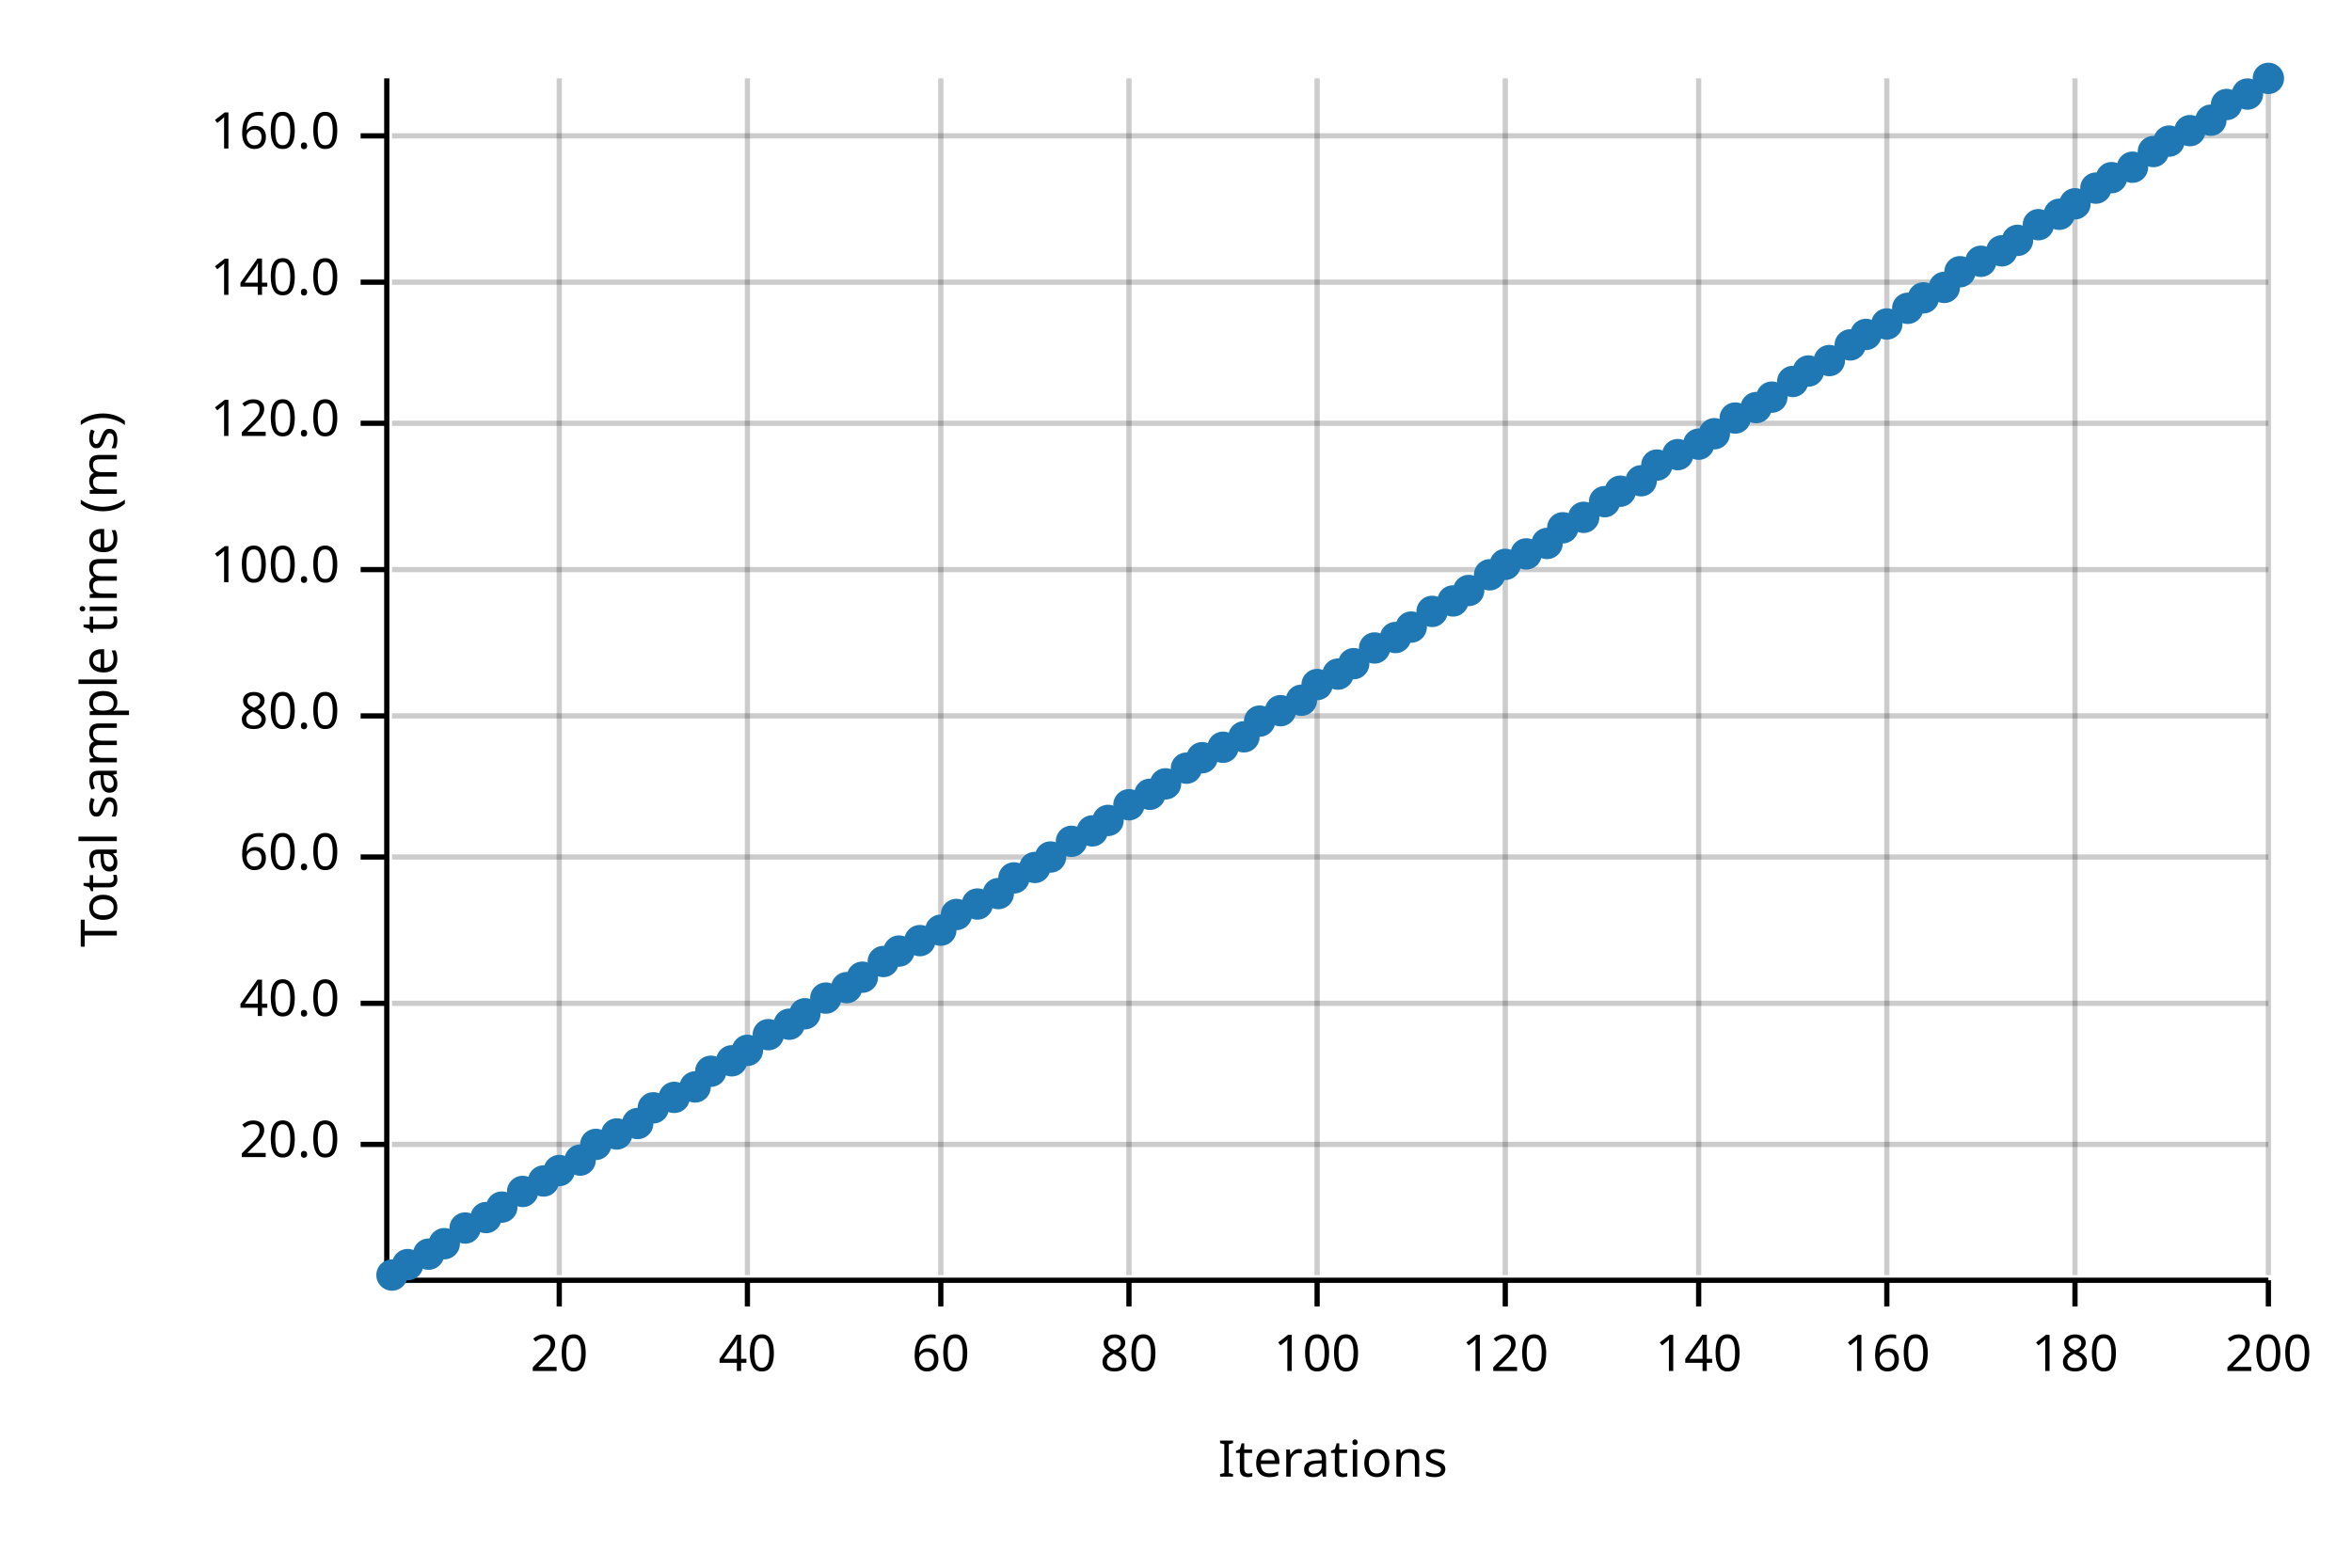
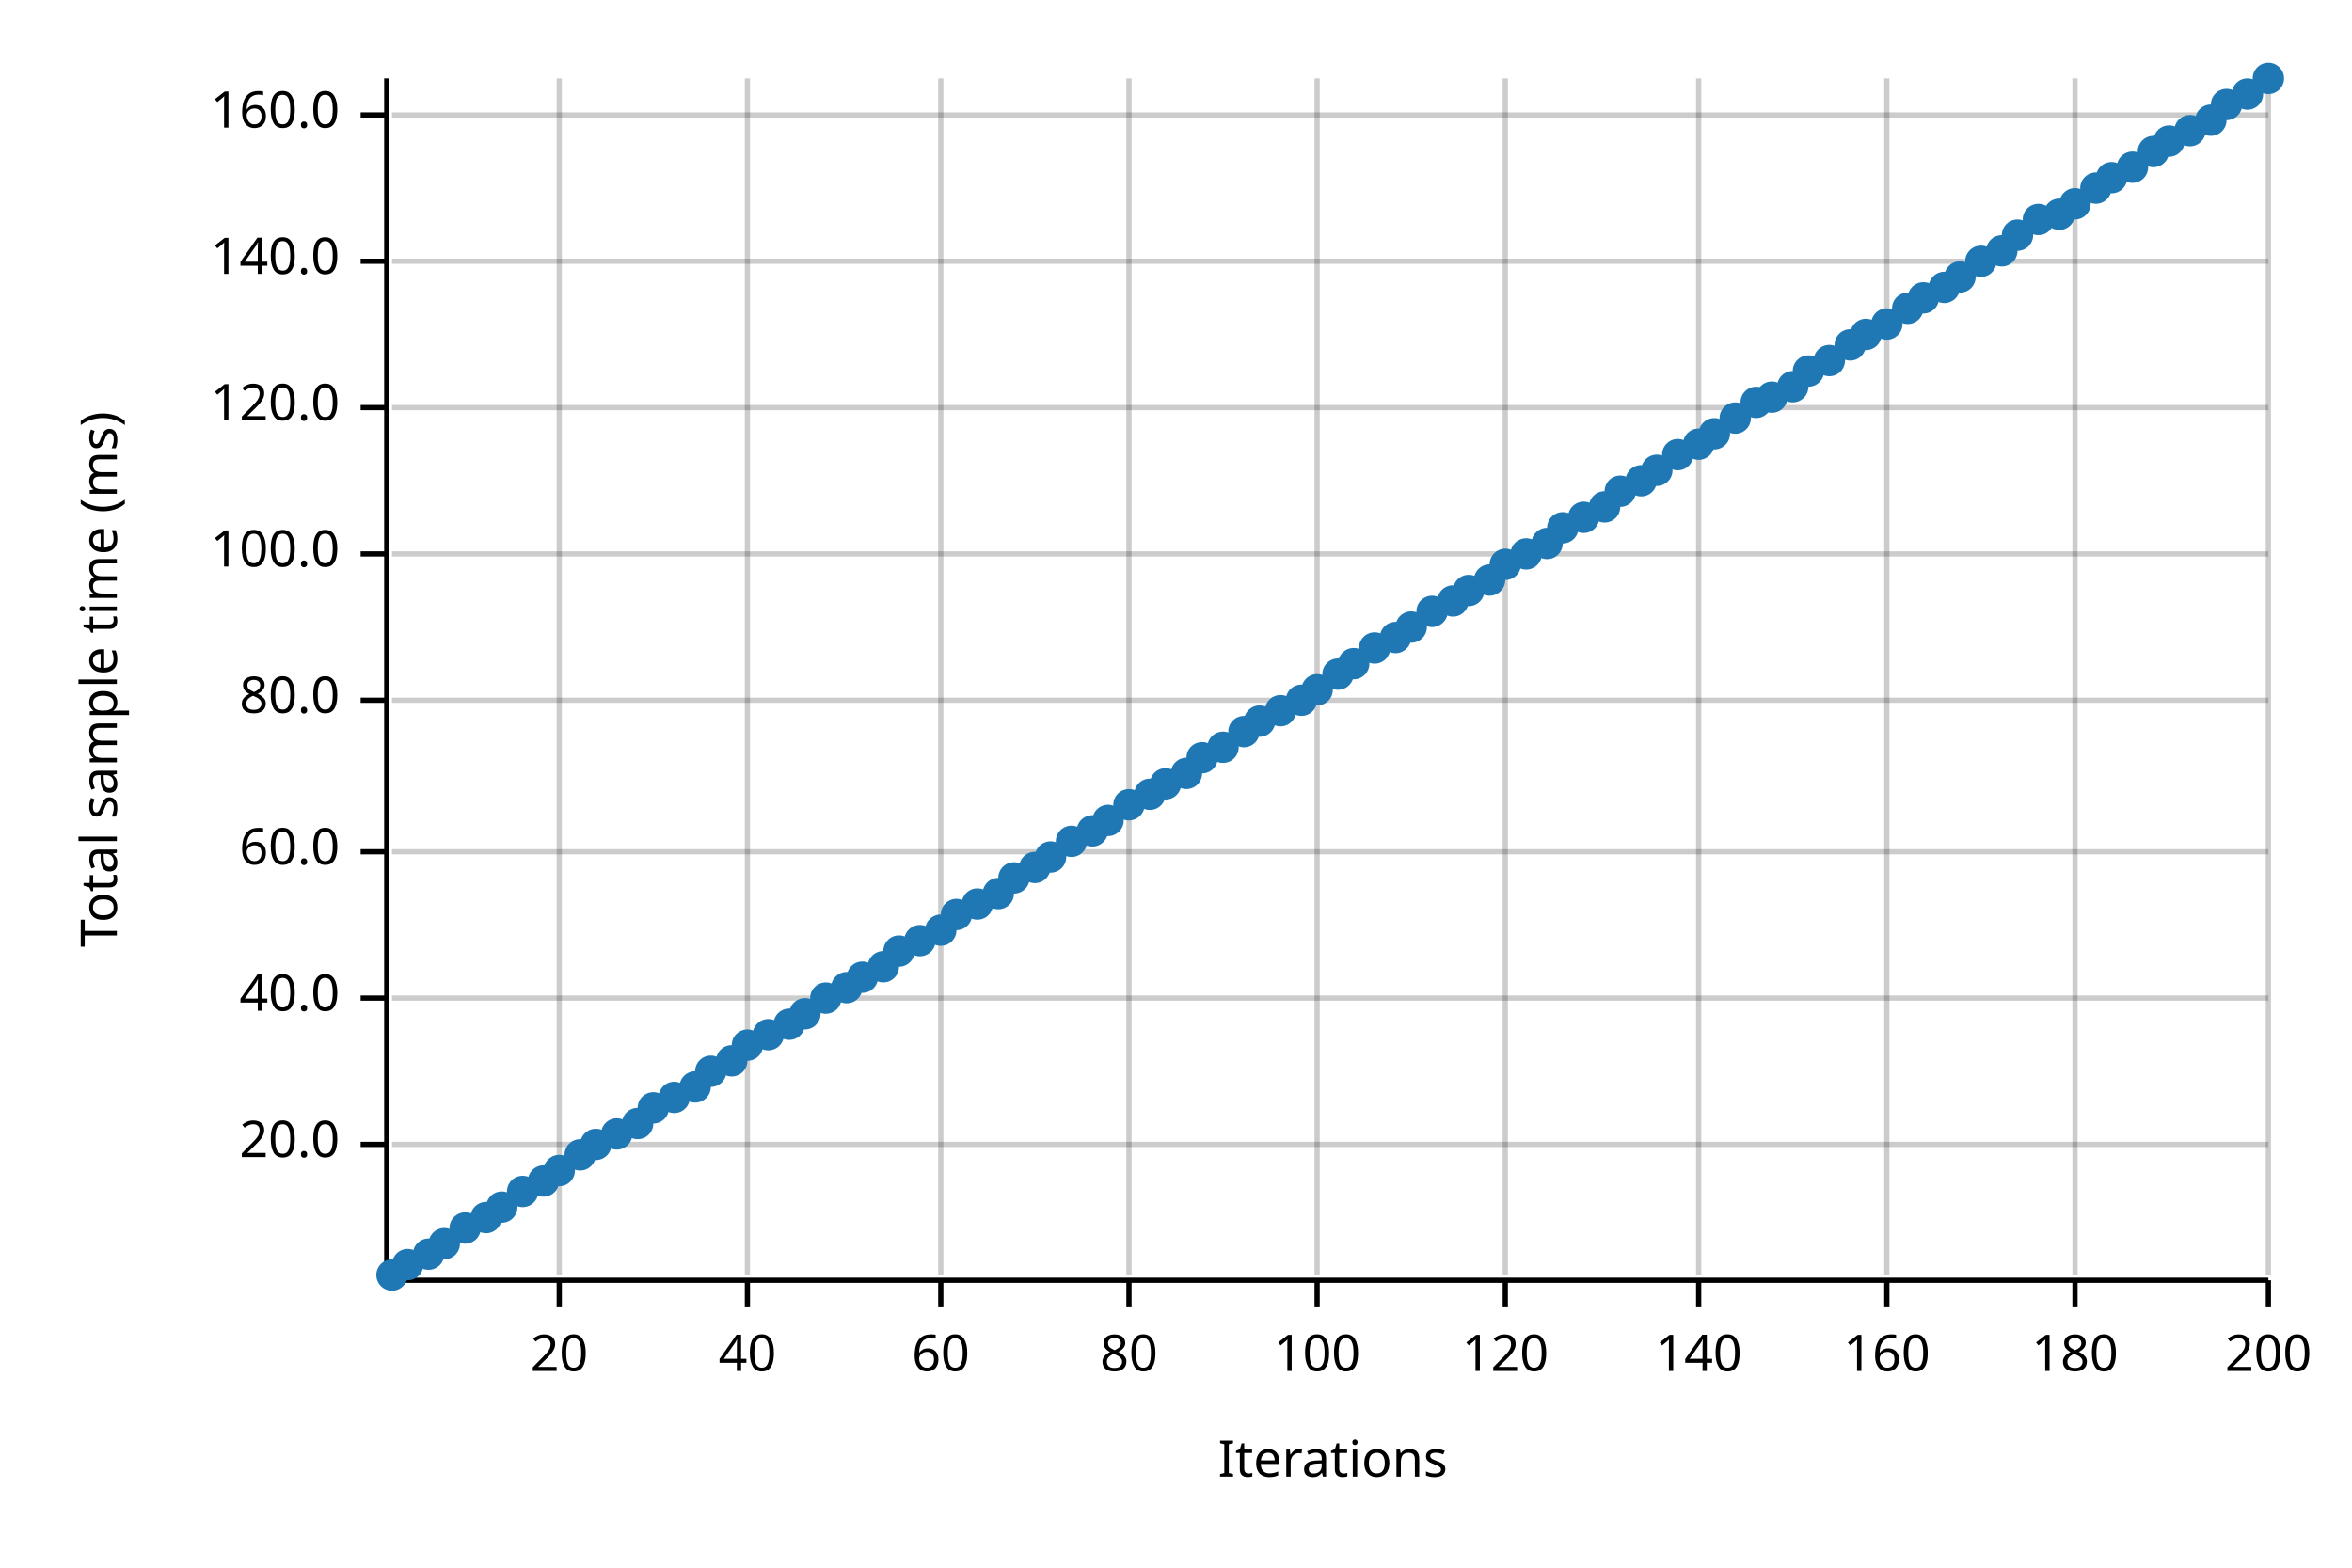
<svg xmlns="http://www.w3.org/2000/svg" width="450" height="300" viewBox="0 0 450 300">
  <text x="15" y="130" dy="0.76em" text-anchor="middle" font-family="sans-serif" font-size="9.677" opacity="1" fill="#000000" transform="rotate(270, 15, 130)">
Total sample time (ms)
</text>
  <text x="255" y="285" dy="-0.5ex" text-anchor="middle" font-family="sans-serif" font-size="9.677" opacity="1" fill="#000000">
Iterations
</text>
  <line opacity="0.2" stroke="#000000" stroke-width="1" x1="107" y1="244" x2="107" y2="15" />
  <line opacity="0.2" stroke="#000000" stroke-width="1" x1="143" y1="244" x2="143" y2="15" />
  <line opacity="0.2" stroke="#000000" stroke-width="1" x1="180" y1="244" x2="180" y2="15" />
  <line opacity="0.2" stroke="#000000" stroke-width="1" x1="216" y1="244" x2="216" y2="15" />
  <line opacity="0.2" stroke="#000000" stroke-width="1" x1="252" y1="244" x2="252" y2="15" />
  <line opacity="0.2" stroke="#000000" stroke-width="1" x1="288" y1="244" x2="288" y2="15" />
  <line opacity="0.2" stroke="#000000" stroke-width="1" x1="325" y1="244" x2="325" y2="15" />
  <line opacity="0.2" stroke="#000000" stroke-width="1" x1="361" y1="244" x2="361" y2="15" />
  <line opacity="0.2" stroke="#000000" stroke-width="1" x1="397" y1="244" x2="397" y2="15" />
  <line opacity="0.2" stroke="#000000" stroke-width="1" x1="434" y1="244" x2="434" y2="15" />
  <line opacity="0.2" stroke="#000000" stroke-width="1" x1="75" y1="219" x2="434" y2="219" />
-   <line opacity="0.2" stroke="#000000" stroke-width="1" x1="75" y1="192" x2="434" y2="192" />
-   <line opacity="0.2" stroke="#000000" stroke-width="1" x1="75" y1="164" x2="434" y2="164" />
-   <line opacity="0.2" stroke="#000000" stroke-width="1" x1="75" y1="137" x2="434" y2="137" />
-   <line opacity="0.2" stroke="#000000" stroke-width="1" x1="75" y1="109" x2="434" y2="109" />
-   <line opacity="0.2" stroke="#000000" stroke-width="1" x1="75" y1="81" x2="434" y2="81" />
-   <line opacity="0.2" stroke="#000000" stroke-width="1" x1="75" y1="54" x2="434" y2="54" />
-   <line opacity="0.2" stroke="#000000" stroke-width="1" x1="75" y1="26" x2="434" y2="26" />
+   <line opacity="0.2" stroke="#000000" stroke-width="1" x1="75" y1="191" x2="434" y2="191" />
+   <line opacity="0.2" stroke="#000000" stroke-width="1" x1="75" y1="163" x2="434" y2="163" />
+   <line opacity="0.2" stroke="#000000" stroke-width="1" x1="75" y1="134" x2="434" y2="134" />
+   <line opacity="0.2" stroke="#000000" stroke-width="1" x1="75" y1="106" x2="434" y2="106" />
+   <line opacity="0.2" stroke="#000000" stroke-width="1" x1="75" y1="78" x2="434" y2="78" />
+   <line opacity="0.2" stroke="#000000" stroke-width="1" x1="75" y1="50" x2="434" y2="50" />
+   <line opacity="0.2" stroke="#000000" stroke-width="1" x1="75" y1="22" x2="434" y2="22" />
  <polyline fill="none" opacity="1" stroke="#000000" stroke-width="1" points="74,15 74,244 " />
  <text x="65" y="219" dy="0.5ex" text-anchor="end" font-family="sans-serif" font-size="9.677" opacity="1" fill="#000000">
20.0
</text>
  <polyline fill="none" opacity="1" stroke="#000000" stroke-width="1" points="69,219 74,219 " />
-   <text x="65" y="192" dy="0.5ex" text-anchor="end" font-family="sans-serif" font-size="9.677" opacity="1" fill="#000000">
+   <text x="65" y="191" dy="0.5ex" text-anchor="end" font-family="sans-serif" font-size="9.677" opacity="1" fill="#000000">
40.0
</text>
-   <polyline fill="none" opacity="1" stroke="#000000" stroke-width="1" points="69,192 74,192 " />
-   <text x="65" y="164" dy="0.5ex" text-anchor="end" font-family="sans-serif" font-size="9.677" opacity="1" fill="#000000">
+   <polyline fill="none" opacity="1" stroke="#000000" stroke-width="1" points="69,191 74,191 " />
+   <text x="65" y="163" dy="0.5ex" text-anchor="end" font-family="sans-serif" font-size="9.677" opacity="1" fill="#000000">
60.0
</text>
-   <polyline fill="none" opacity="1" stroke="#000000" stroke-width="1" points="69,164 74,164 " />
-   <text x="65" y="137" dy="0.5ex" text-anchor="end" font-family="sans-serif" font-size="9.677" opacity="1" fill="#000000">
+   <polyline fill="none" opacity="1" stroke="#000000" stroke-width="1" points="69,163 74,163 " />
+   <text x="65" y="134" dy="0.5ex" text-anchor="end" font-family="sans-serif" font-size="9.677" opacity="1" fill="#000000">
80.0
</text>
-   <polyline fill="none" opacity="1" stroke="#000000" stroke-width="1" points="69,137 74,137 " />
-   <text x="65" y="109" dy="0.5ex" text-anchor="end" font-family="sans-serif" font-size="9.677" opacity="1" fill="#000000">
+   <polyline fill="none" opacity="1" stroke="#000000" stroke-width="1" points="69,134 74,134 " />
+   <text x="65" y="106" dy="0.5ex" text-anchor="end" font-family="sans-serif" font-size="9.677" opacity="1" fill="#000000">
100.0
</text>
-   <polyline fill="none" opacity="1" stroke="#000000" stroke-width="1" points="69,109 74,109 " />
-   <text x="65" y="81" dy="0.5ex" text-anchor="end" font-family="sans-serif" font-size="9.677" opacity="1" fill="#000000">
+   <polyline fill="none" opacity="1" stroke="#000000" stroke-width="1" points="69,106 74,106 " />
+   <text x="65" y="78" dy="0.5ex" text-anchor="end" font-family="sans-serif" font-size="9.677" opacity="1" fill="#000000">
120.0
</text>
-   <polyline fill="none" opacity="1" stroke="#000000" stroke-width="1" points="69,81 74,81 " />
-   <text x="65" y="54" dy="0.5ex" text-anchor="end" font-family="sans-serif" font-size="9.677" opacity="1" fill="#000000">
+   <polyline fill="none" opacity="1" stroke="#000000" stroke-width="1" points="69,78 74,78 " />
+   <text x="65" y="50" dy="0.5ex" text-anchor="end" font-family="sans-serif" font-size="9.677" opacity="1" fill="#000000">
140.0
</text>
-   <polyline fill="none" opacity="1" stroke="#000000" stroke-width="1" points="69,54 74,54 " />
-   <text x="65" y="26" dy="0.5ex" text-anchor="end" font-family="sans-serif" font-size="9.677" opacity="1" fill="#000000">
+   <polyline fill="none" opacity="1" stroke="#000000" stroke-width="1" points="69,50 74,50 " />
+   <text x="65" y="22" dy="0.5ex" text-anchor="end" font-family="sans-serif" font-size="9.677" opacity="1" fill="#000000">
160.0
</text>
-   <polyline fill="none" opacity="1" stroke="#000000" stroke-width="1" points="69,26 74,26 " />
+   <polyline fill="none" opacity="1" stroke="#000000" stroke-width="1" points="69,22 74,22 " />
  <polyline fill="none" opacity="1" stroke="#000000" stroke-width="1" points="75,245 434,245 " />
  <text x="107" y="255" dy="0.76em" text-anchor="middle" font-family="sans-serif" font-size="9.677" opacity="1" fill="#000000">
20
</text>
  <polyline fill="none" opacity="1" stroke="#000000" stroke-width="1" points="107,245 107,250 " />
  <text x="143" y="255" dy="0.76em" text-anchor="middle" font-family="sans-serif" font-size="9.677" opacity="1" fill="#000000">
40
</text>
  <polyline fill="none" opacity="1" stroke="#000000" stroke-width="1" points="143,245 143,250 " />
  <text x="180" y="255" dy="0.76em" text-anchor="middle" font-family="sans-serif" font-size="9.677" opacity="1" fill="#000000">
60
</text>
  <polyline fill="none" opacity="1" stroke="#000000" stroke-width="1" points="180,245 180,250 " />
  <text x="216" y="255" dy="0.76em" text-anchor="middle" font-family="sans-serif" font-size="9.677" opacity="1" fill="#000000">
80
</text>
  <polyline fill="none" opacity="1" stroke="#000000" stroke-width="1" points="216,245 216,250 " />
  <text x="252" y="255" dy="0.76em" text-anchor="middle" font-family="sans-serif" font-size="9.677" opacity="1" fill="#000000">
100
</text>
  <polyline fill="none" opacity="1" stroke="#000000" stroke-width="1" points="252,245 252,250 " />
  <text x="288" y="255" dy="0.76em" text-anchor="middle" font-family="sans-serif" font-size="9.677" opacity="1" fill="#000000">
120
</text>
  <polyline fill="none" opacity="1" stroke="#000000" stroke-width="1" points="288,245 288,250 " />
  <text x="325" y="255" dy="0.76em" text-anchor="middle" font-family="sans-serif" font-size="9.677" opacity="1" fill="#000000">
140
</text>
  <polyline fill="none" opacity="1" stroke="#000000" stroke-width="1" points="325,245 325,250 " />
  <text x="361" y="255" dy="0.76em" text-anchor="middle" font-family="sans-serif" font-size="9.677" opacity="1" fill="#000000">
160
</text>
  <polyline fill="none" opacity="1" stroke="#000000" stroke-width="1" points="361,245 361,250 " />
  <text x="397" y="255" dy="0.76em" text-anchor="middle" font-family="sans-serif" font-size="9.677" opacity="1" fill="#000000">
180
</text>
  <polyline fill="none" opacity="1" stroke="#000000" stroke-width="1" points="397,245 397,250 " />
  <text x="434" y="255" dy="0.76em" text-anchor="middle" font-family="sans-serif" font-size="9.677" opacity="1" fill="#000000">
200
</text>
  <polyline fill="none" opacity="1" stroke="#000000" stroke-width="1" points="434,245 434,250 " />
  <circle cx="75" cy="244" r="3" opacity="1" fill="#1F78B4" stroke="none" stroke-width="1" />
  <circle cx="78" cy="242" r="3" opacity="1" fill="#1F78B4" stroke="none" stroke-width="1" />
  <circle cx="82" cy="240" r="3" opacity="1" fill="#1F78B4" stroke="none" stroke-width="1" />
  <circle cx="85" cy="238" r="3" opacity="1" fill="#1F78B4" stroke="none" stroke-width="1" />
  <circle cx="89" cy="235" r="3" opacity="1" fill="#1F78B4" stroke="none" stroke-width="1" />
  <circle cx="93" cy="233" r="3" opacity="1" fill="#1F78B4" stroke="none" stroke-width="1" />
  <circle cx="96" cy="231" r="3" opacity="1" fill="#1F78B4" stroke="none" stroke-width="1" />
  <circle cx="100" cy="228" r="3" opacity="1" fill="#1F78B4" stroke="none" stroke-width="1" />
  <circle cx="104" cy="226" r="3" opacity="1" fill="#1F78B4" stroke="none" stroke-width="1" />
  <circle cx="107" cy="224" r="3" opacity="1" fill="#1F78B4" stroke="none" stroke-width="1" />
-   <circle cx="111" cy="222" r="3" opacity="1" fill="#1F78B4" stroke="none" stroke-width="1" />
+   <circle cx="111" cy="221" r="3" opacity="1" fill="#1F78B4" stroke="none" stroke-width="1" />
  <circle cx="114" cy="219" r="3" opacity="1" fill="#1F78B4" stroke="none" stroke-width="1" />
  <circle cx="118" cy="217" r="3" opacity="1" fill="#1F78B4" stroke="none" stroke-width="1" />
  <circle cx="122" cy="215" r="3" opacity="1" fill="#1F78B4" stroke="none" stroke-width="1" />
  <circle cx="125" cy="212" r="3" opacity="1" fill="#1F78B4" stroke="none" stroke-width="1" />
  <circle cx="129" cy="210" r="3" opacity="1" fill="#1F78B4" stroke="none" stroke-width="1" />
  <circle cx="133" cy="208" r="3" opacity="1" fill="#1F78B4" stroke="none" stroke-width="1" />
  <circle cx="136" cy="205" r="3" opacity="1" fill="#1F78B4" stroke="none" stroke-width="1" />
  <circle cx="140" cy="203" r="3" opacity="1" fill="#1F78B4" stroke="none" stroke-width="1" />
-   <circle cx="143" cy="201" r="3" opacity="1" fill="#1F78B4" stroke="none" stroke-width="1" />
+   <circle cx="143" cy="200" r="3" opacity="1" fill="#1F78B4" stroke="none" stroke-width="1" />
  <circle cx="147" cy="198" r="3" opacity="1" fill="#1F78B4" stroke="none" stroke-width="1" />
  <circle cx="151" cy="196" r="3" opacity="1" fill="#1F78B4" stroke="none" stroke-width="1" />
  <circle cx="154" cy="194" r="3" opacity="1" fill="#1F78B4" stroke="none" stroke-width="1" />
  <circle cx="158" cy="191" r="3" opacity="1" fill="#1F78B4" stroke="none" stroke-width="1" />
  <circle cx="162" cy="189" r="3" opacity="1" fill="#1F78B4" stroke="none" stroke-width="1" />
  <circle cx="165" cy="187" r="3" opacity="1" fill="#1F78B4" stroke="none" stroke-width="1" />
-   <circle cx="169" cy="184" r="3" opacity="1" fill="#1F78B4" stroke="none" stroke-width="1" />
+   <circle cx="169" cy="185" r="3" opacity="1" fill="#1F78B4" stroke="none" stroke-width="1" />
  <circle cx="172" cy="182" r="3" opacity="1" fill="#1F78B4" stroke="none" stroke-width="1" />
  <circle cx="176" cy="180" r="3" opacity="1" fill="#1F78B4" stroke="none" stroke-width="1" />
  <circle cx="180" cy="178" r="3" opacity="1" fill="#1F78B4" stroke="none" stroke-width="1" />
  <circle cx="183" cy="175" r="3" opacity="1" fill="#1F78B4" stroke="none" stroke-width="1" />
  <circle cx="187" cy="173" r="3" opacity="1" fill="#1F78B4" stroke="none" stroke-width="1" />
  <circle cx="191" cy="171" r="3" opacity="1" fill="#1F78B4" stroke="none" stroke-width="1" />
  <circle cx="194" cy="168" r="3" opacity="1" fill="#1F78B4" stroke="none" stroke-width="1" />
  <circle cx="198" cy="166" r="3" opacity="1" fill="#1F78B4" stroke="none" stroke-width="1" />
  <circle cx="201" cy="164" r="3" opacity="1" fill="#1F78B4" stroke="none" stroke-width="1" />
  <circle cx="205" cy="161" r="3" opacity="1" fill="#1F78B4" stroke="none" stroke-width="1" />
  <circle cx="209" cy="159" r="3" opacity="1" fill="#1F78B4" stroke="none" stroke-width="1" />
  <circle cx="212" cy="157" r="3" opacity="1" fill="#1F78B4" stroke="none" stroke-width="1" />
  <circle cx="216" cy="154" r="3" opacity="1" fill="#1F78B4" stroke="none" stroke-width="1" />
  <circle cx="220" cy="152" r="3" opacity="1" fill="#1F78B4" stroke="none" stroke-width="1" />
  <circle cx="223" cy="150" r="3" opacity="1" fill="#1F78B4" stroke="none" stroke-width="1" />
-   <circle cx="227" cy="147" r="3" opacity="1" fill="#1F78B4" stroke="none" stroke-width="1" />
+   <circle cx="227" cy="148" r="3" opacity="1" fill="#1F78B4" stroke="none" stroke-width="1" />
  <circle cx="230" cy="145" r="3" opacity="1" fill="#1F78B4" stroke="none" stroke-width="1" />
  <circle cx="234" cy="143" r="3" opacity="1" fill="#1F78B4" stroke="none" stroke-width="1" />
-   <circle cx="238" cy="141" r="3" opacity="1" fill="#1F78B4" stroke="none" stroke-width="1" />
+   <circle cx="238" cy="140" r="3" opacity="1" fill="#1F78B4" stroke="none" stroke-width="1" />
  <circle cx="241" cy="138" r="3" opacity="1" fill="#1F78B4" stroke="none" stroke-width="1" />
  <circle cx="245" cy="136" r="3" opacity="1" fill="#1F78B4" stroke="none" stroke-width="1" />
  <circle cx="249" cy="134" r="3" opacity="1" fill="#1F78B4" stroke="none" stroke-width="1" />
-   <circle cx="252" cy="131" r="3" opacity="1" fill="#1F78B4" stroke="none" stroke-width="1" />
+   <circle cx="252" cy="132" r="3" opacity="1" fill="#1F78B4" stroke="none" stroke-width="1" />
  <circle cx="256" cy="129" r="3" opacity="1" fill="#1F78B4" stroke="none" stroke-width="1" />
  <circle cx="259" cy="127" r="3" opacity="1" fill="#1F78B4" stroke="none" stroke-width="1" />
  <circle cx="263" cy="124" r="3" opacity="1" fill="#1F78B4" stroke="none" stroke-width="1" />
  <circle cx="267" cy="122" r="3" opacity="1" fill="#1F78B4" stroke="none" stroke-width="1" />
  <circle cx="270" cy="120" r="3" opacity="1" fill="#1F78B4" stroke="none" stroke-width="1" />
  <circle cx="274" cy="117" r="3" opacity="1" fill="#1F78B4" stroke="none" stroke-width="1" />
  <circle cx="278" cy="115" r="3" opacity="1" fill="#1F78B4" stroke="none" stroke-width="1" />
  <circle cx="281" cy="113" r="3" opacity="1" fill="#1F78B4" stroke="none" stroke-width="1" />
-   <circle cx="285" cy="110" r="3" opacity="1" fill="#1F78B4" stroke="none" stroke-width="1" />
+   <circle cx="285" cy="111" r="3" opacity="1" fill="#1F78B4" stroke="none" stroke-width="1" />
  <circle cx="288" cy="108" r="3" opacity="1" fill="#1F78B4" stroke="none" stroke-width="1" />
  <circle cx="292" cy="106" r="3" opacity="1" fill="#1F78B4" stroke="none" stroke-width="1" />
  <circle cx="296" cy="104" r="3" opacity="1" fill="#1F78B4" stroke="none" stroke-width="1" />
  <circle cx="299" cy="101" r="3" opacity="1" fill="#1F78B4" stroke="none" stroke-width="1" />
  <circle cx="303" cy="99" r="3" opacity="1" fill="#1F78B4" stroke="none" stroke-width="1" />
-   <circle cx="307" cy="96" r="3" opacity="1" fill="#1F78B4" stroke="none" stroke-width="1" />
+   <circle cx="307" cy="97" r="3" opacity="1" fill="#1F78B4" stroke="none" stroke-width="1" />
  <circle cx="310" cy="94" r="3" opacity="1" fill="#1F78B4" stroke="none" stroke-width="1" />
  <circle cx="314" cy="92" r="3" opacity="1" fill="#1F78B4" stroke="none" stroke-width="1" />
-   <circle cx="317" cy="89" r="3" opacity="1" fill="#1F78B4" stroke="none" stroke-width="1" />
+   <circle cx="317" cy="90" r="3" opacity="1" fill="#1F78B4" stroke="none" stroke-width="1" />
  <circle cx="321" cy="87" r="3" opacity="1" fill="#1F78B4" stroke="none" stroke-width="1" />
  <circle cx="325" cy="85" r="3" opacity="1" fill="#1F78B4" stroke="none" stroke-width="1" />
  <circle cx="328" cy="83" r="3" opacity="1" fill="#1F78B4" stroke="none" stroke-width="1" />
  <circle cx="332" cy="80" r="3" opacity="1" fill="#1F78B4" stroke="none" stroke-width="1" />
-   <circle cx="336" cy="78" r="3" opacity="1" fill="#1F78B4" stroke="none" stroke-width="1" />
+   <circle cx="336" cy="77" r="3" opacity="1" fill="#1F78B4" stroke="none" stroke-width="1" />
  <circle cx="339" cy="76" r="3" opacity="1" fill="#1F78B4" stroke="none" stroke-width="1" />
-   <circle cx="343" cy="73" r="3" opacity="1" fill="#1F78B4" stroke="none" stroke-width="1" />
+   <circle cx="343" cy="74" r="3" opacity="1" fill="#1F78B4" stroke="none" stroke-width="1" />
  <circle cx="346" cy="71" r="3" opacity="1" fill="#1F78B4" stroke="none" stroke-width="1" />
  <circle cx="350" cy="69" r="3" opacity="1" fill="#1F78B4" stroke="none" stroke-width="1" />
  <circle cx="354" cy="66" r="3" opacity="1" fill="#1F78B4" stroke="none" stroke-width="1" />
  <circle cx="357" cy="64" r="3" opacity="1" fill="#1F78B4" stroke="none" stroke-width="1" />
  <circle cx="361" cy="62" r="3" opacity="1" fill="#1F78B4" stroke="none" stroke-width="1" />
  <circle cx="365" cy="59" r="3" opacity="1" fill="#1F78B4" stroke="none" stroke-width="1" />
  <circle cx="368" cy="57" r="3" opacity="1" fill="#1F78B4" stroke="none" stroke-width="1" />
  <circle cx="372" cy="55" r="3" opacity="1" fill="#1F78B4" stroke="none" stroke-width="1" />
-   <circle cx="375" cy="52" r="3" opacity="1" fill="#1F78B4" stroke="none" stroke-width="1" />
+   <circle cx="375" cy="53" r="3" opacity="1" fill="#1F78B4" stroke="none" stroke-width="1" />
  <circle cx="379" cy="50" r="3" opacity="1" fill="#1F78B4" stroke="none" stroke-width="1" />
  <circle cx="383" cy="48" r="3" opacity="1" fill="#1F78B4" stroke="none" stroke-width="1" />
-   <circle cx="386" cy="46" r="3" opacity="1" fill="#1F78B4" stroke="none" stroke-width="1" />
-   <circle cx="390" cy="43" r="3" opacity="1" fill="#1F78B4" stroke="none" stroke-width="1" />
+   <circle cx="386" cy="45" r="3" opacity="1" fill="#1F78B4" stroke="none" stroke-width="1" />
+   <circle cx="390" cy="42" r="3" opacity="1" fill="#1F78B4" stroke="none" stroke-width="1" />
  <circle cx="394" cy="41" r="3" opacity="1" fill="#1F78B4" stroke="none" stroke-width="1" />
  <circle cx="397" cy="39" r="3" opacity="1" fill="#1F78B4" stroke="none" stroke-width="1" />
  <circle cx="401" cy="36" r="3" opacity="1" fill="#1F78B4" stroke="none" stroke-width="1" />
  <circle cx="404" cy="34" r="3" opacity="1" fill="#1F78B4" stroke="none" stroke-width="1" />
  <circle cx="408" cy="32" r="3" opacity="1" fill="#1F78B4" stroke="none" stroke-width="1" />
  <circle cx="412" cy="29" r="3" opacity="1" fill="#1F78B4" stroke="none" stroke-width="1" />
  <circle cx="415" cy="27" r="3" opacity="1" fill="#1F78B4" stroke="none" stroke-width="1" />
  <circle cx="419" cy="25" r="3" opacity="1" fill="#1F78B4" stroke="none" stroke-width="1" />
  <circle cx="423" cy="23" r="3" opacity="1" fill="#1F78B4" stroke="none" stroke-width="1" />
  <circle cx="426" cy="20" r="3" opacity="1" fill="#1F78B4" stroke="none" stroke-width="1" />
  <circle cx="430" cy="18" r="3" opacity="1" fill="#1F78B4" stroke="none" stroke-width="1" />
  <circle cx="434" cy="15" r="3" opacity="1" fill="#1F78B4" stroke="none" stroke-width="1" />
  <polyline fill="none" opacity="1" stroke="#1F78B4" stroke-width="1" points="75,245 434,15 " />
  <polygon opacity="0.25" fill="#1F78B4" points="75,245 434,16 434,15 " />
</svg>
